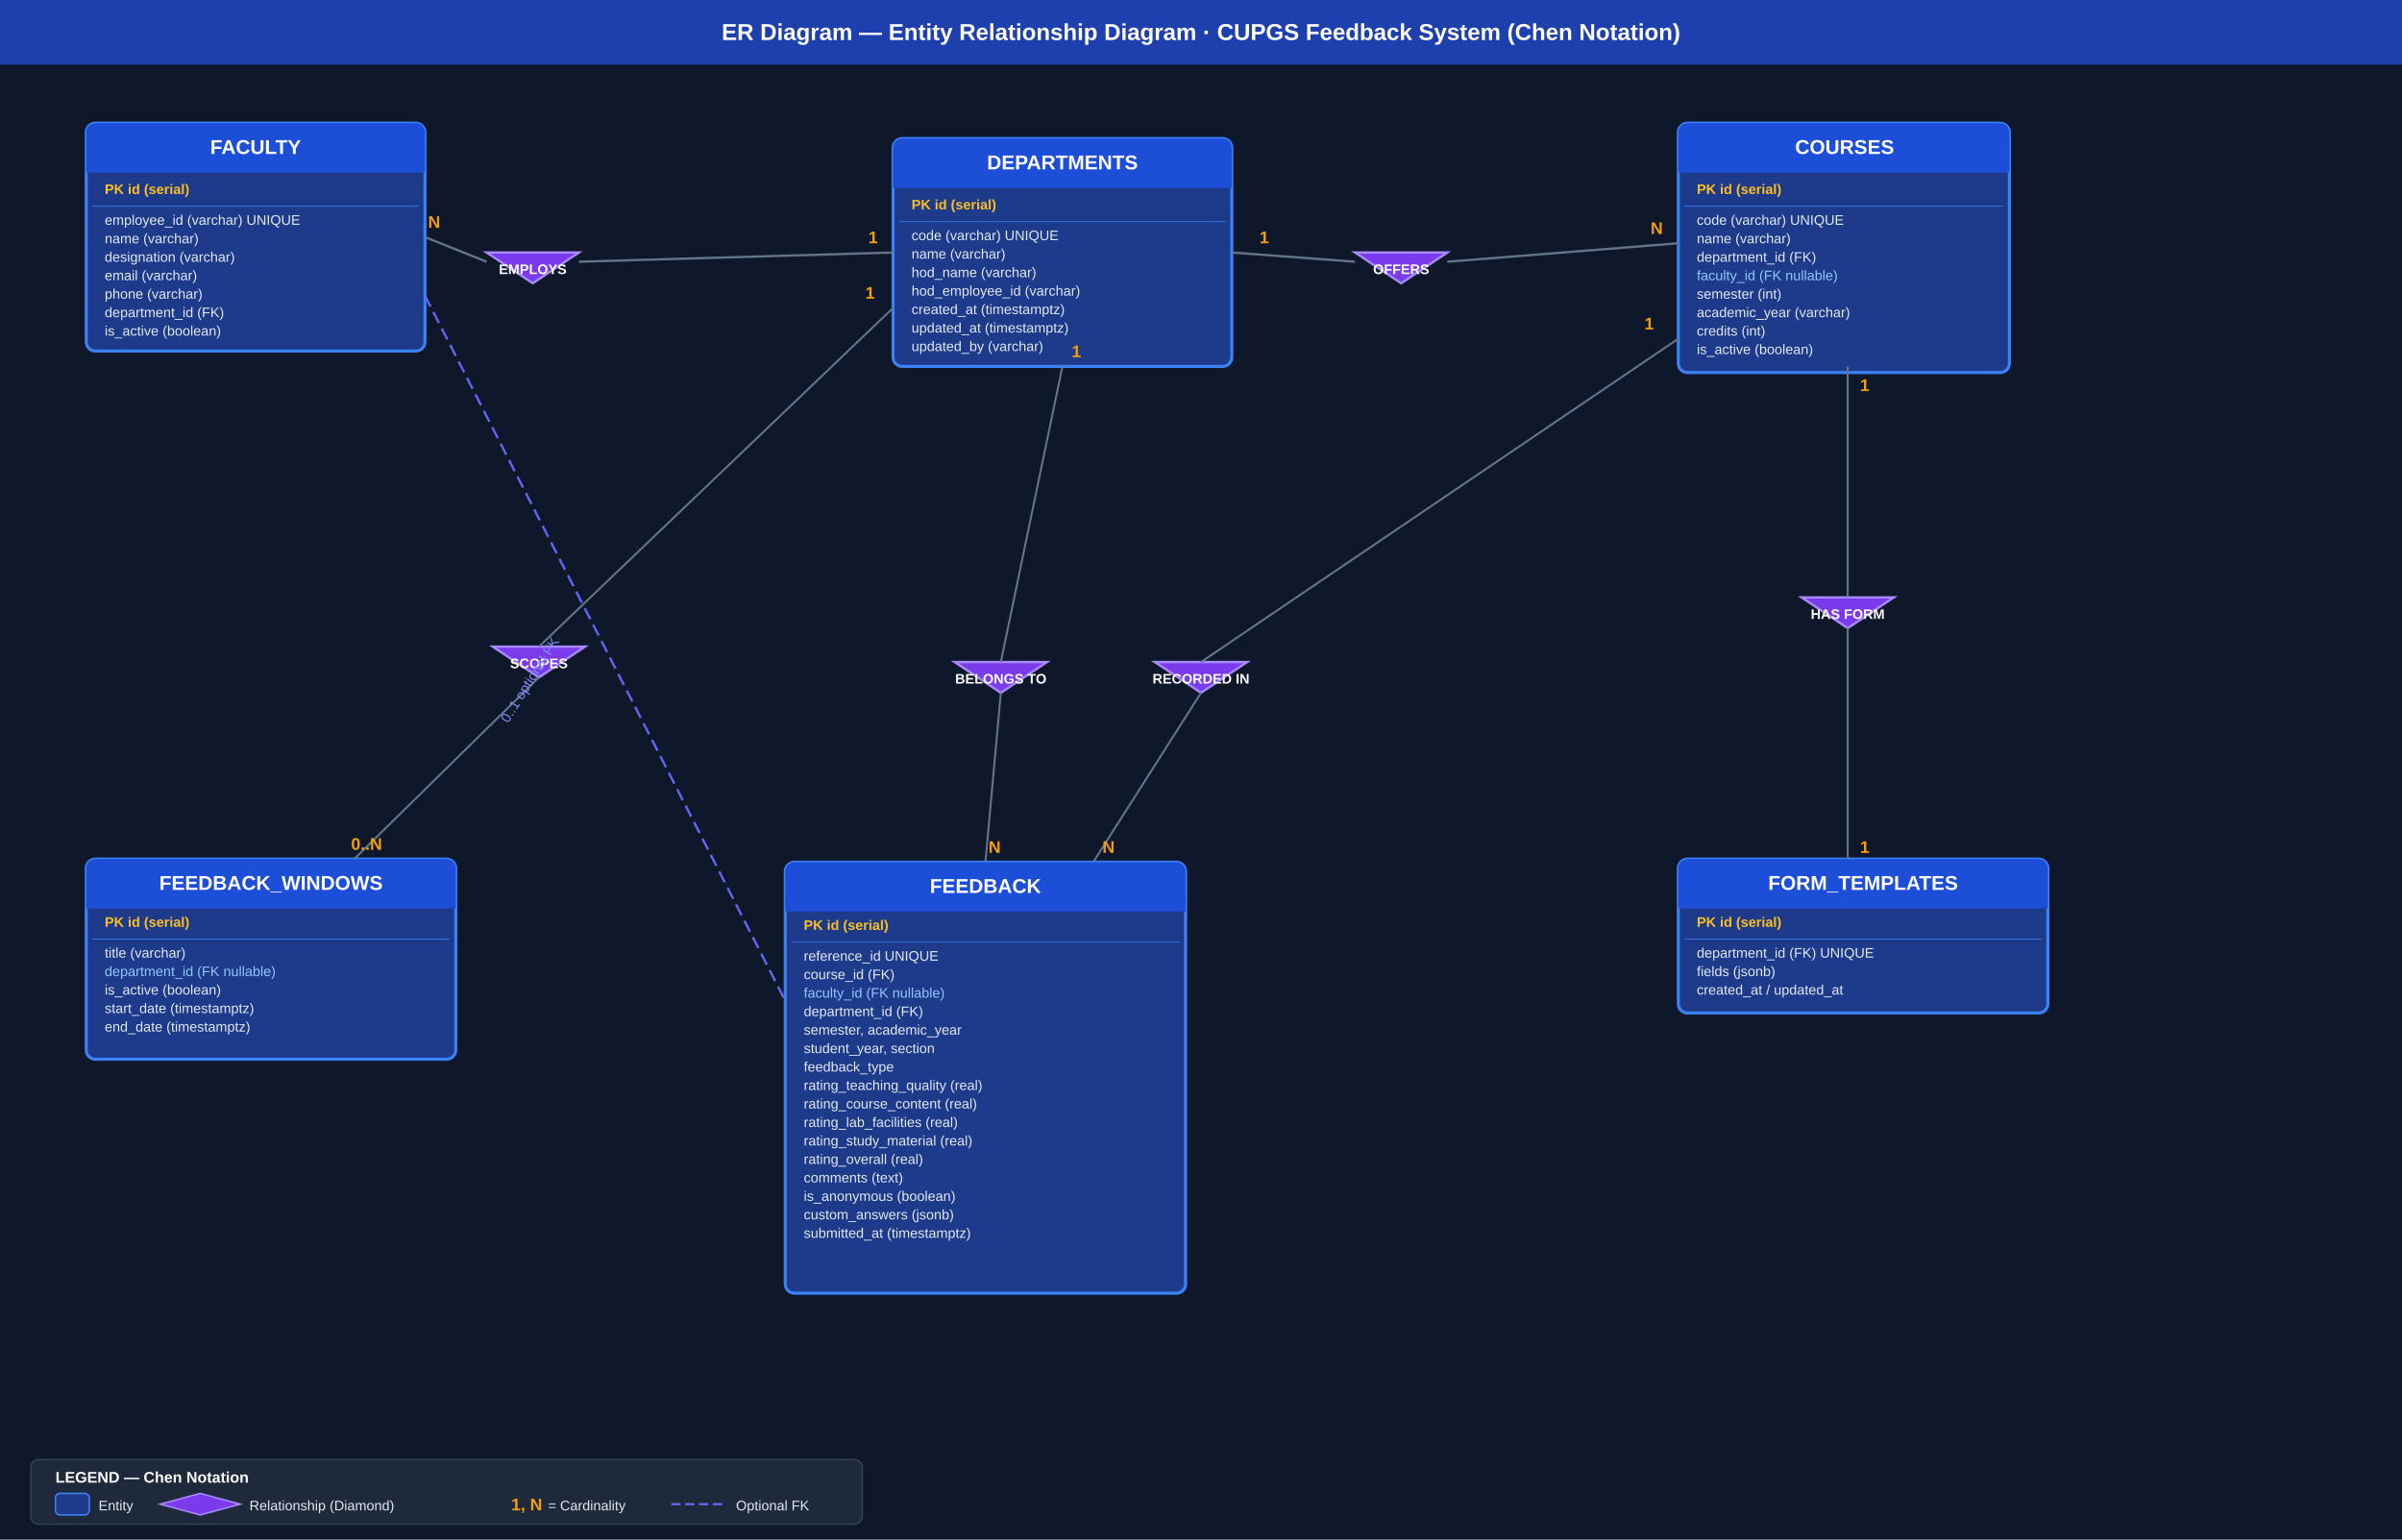
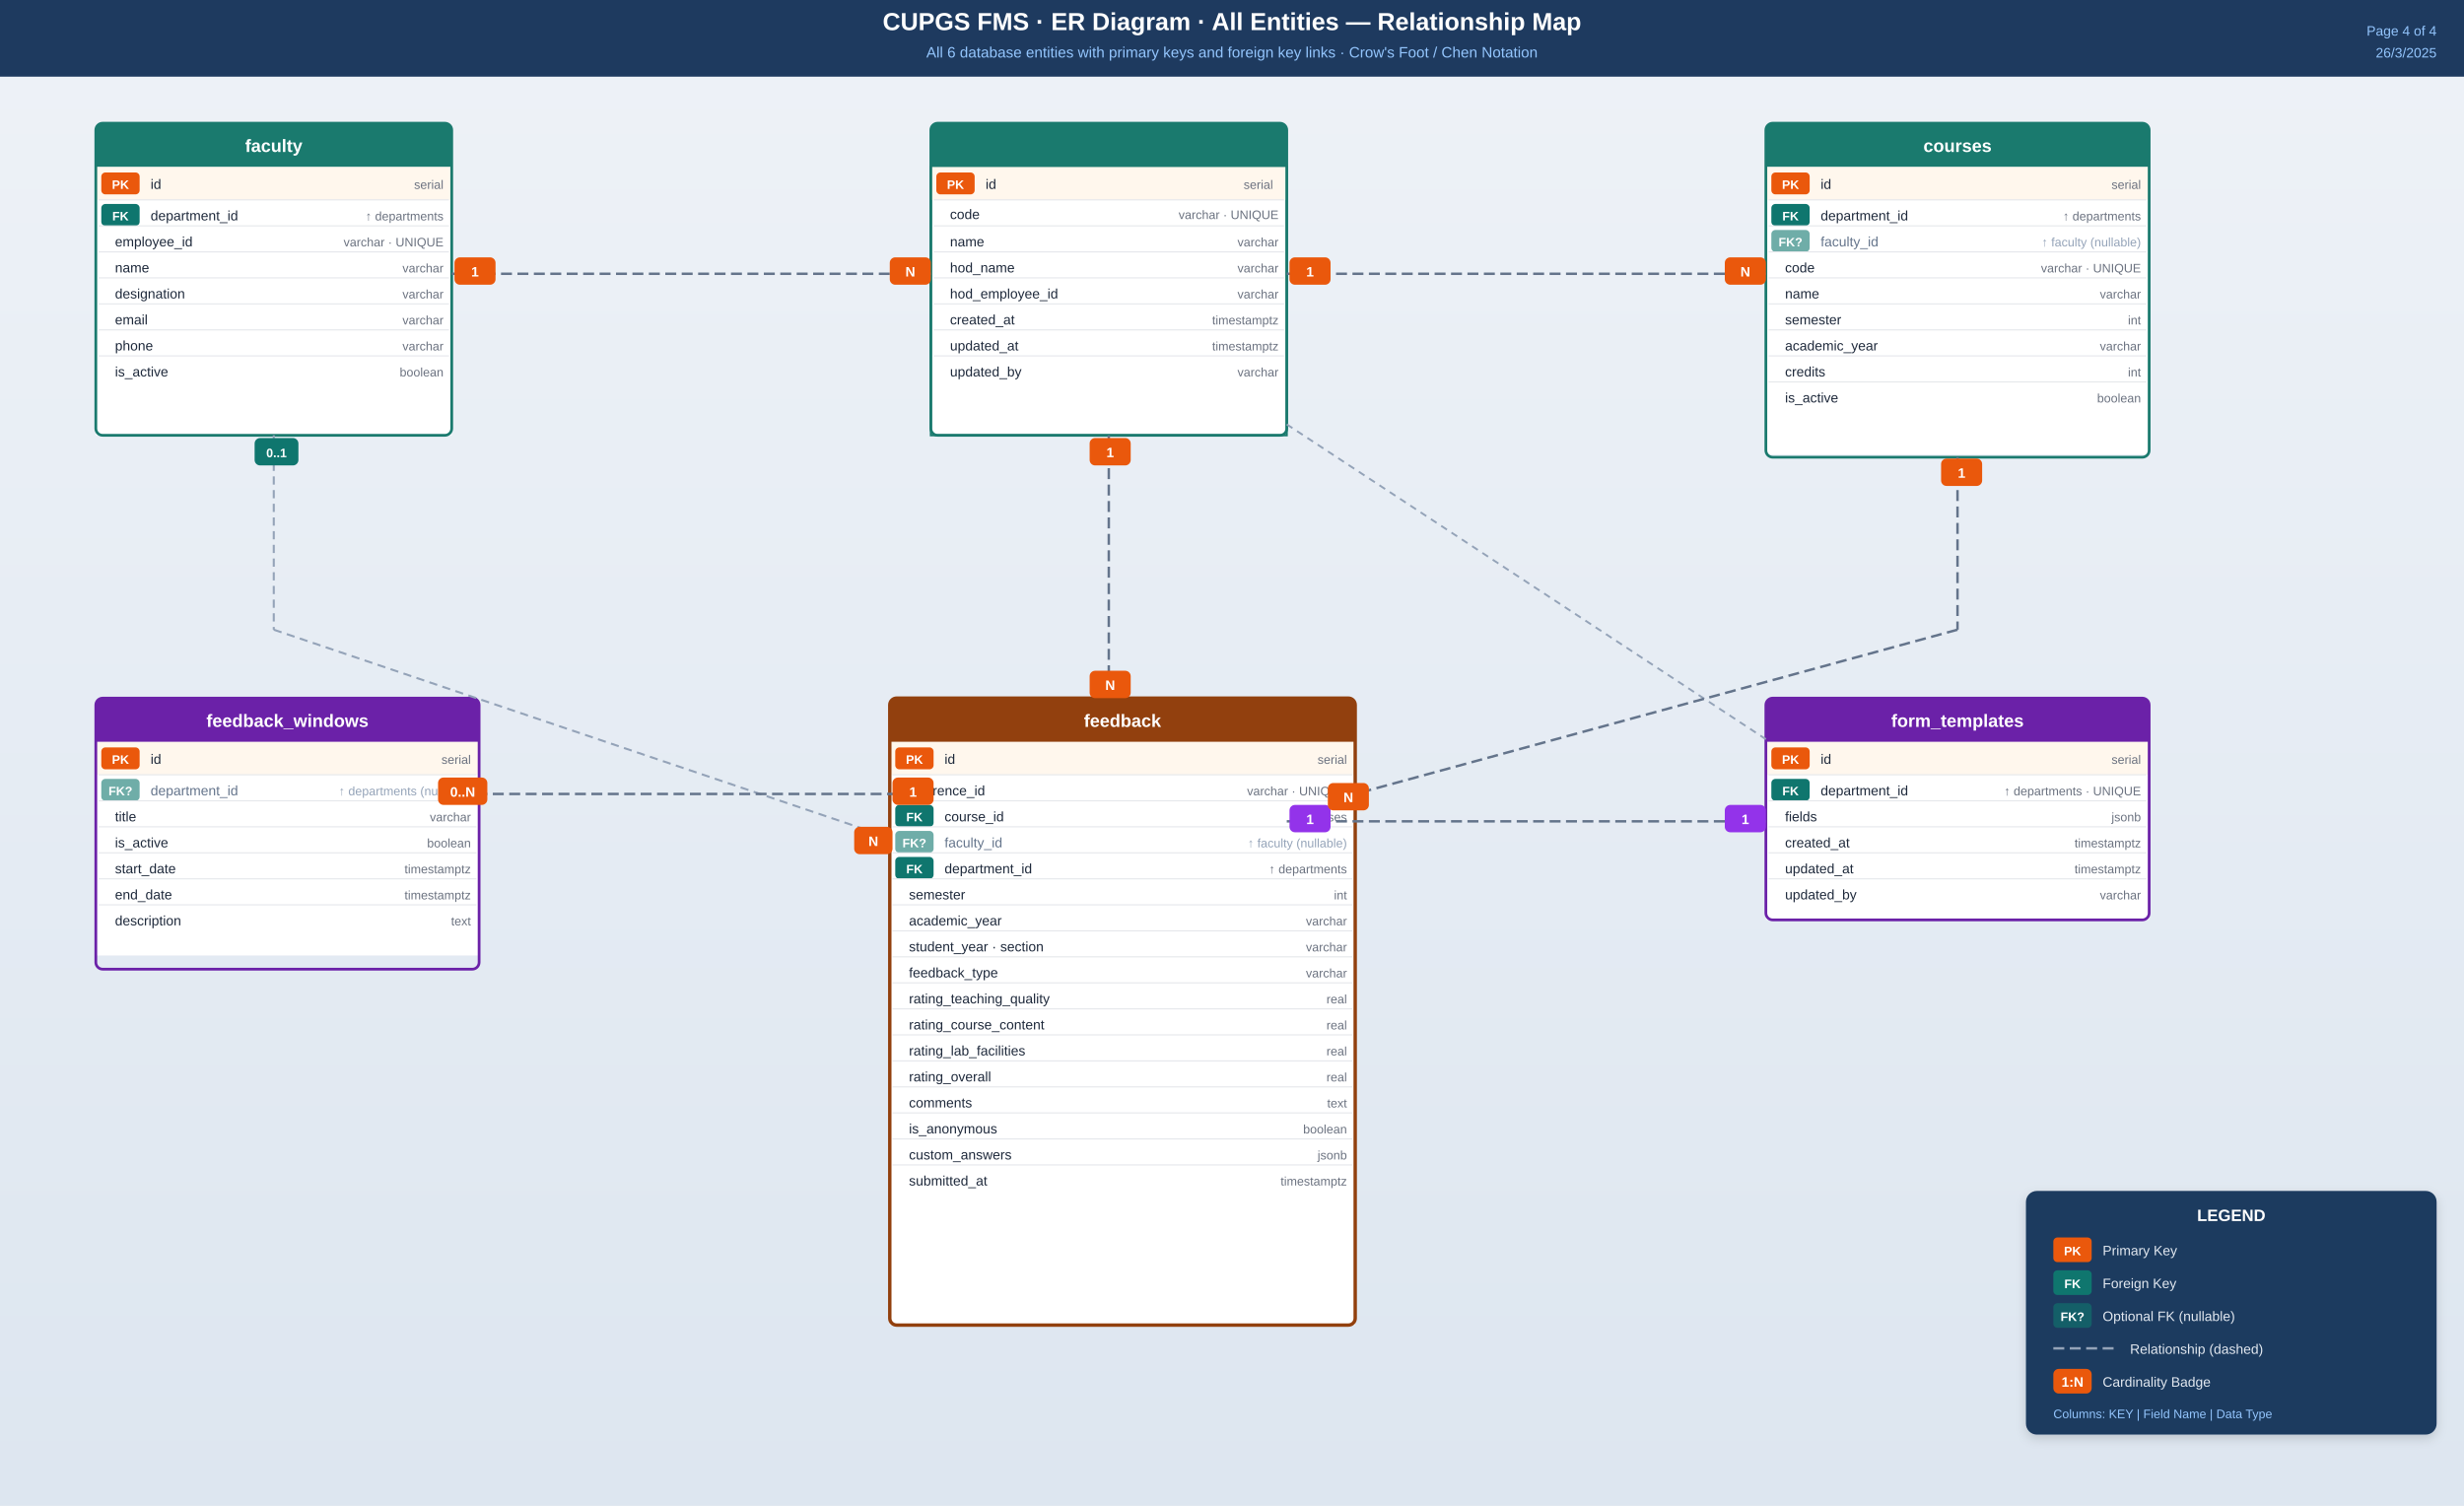
- <svg xmlns="http://www.w3.org/2000/svg" width="1560" height="1000" viewBox="0 0 1560 1000" font-family="Arial,sans-serif">
-   <rect width="1560" height="1000" fill="#0f172a" />
-   <rect x="0" y="0" width="1560" height="42" fill="#1e40af" />
-   <text x="780" y="26" text-anchor="middle" font-size="15" font-weight="800" fill="white">ER Diagram — Entity Relationship Diagram · CUPGS Feedback System (Chen Notation)</text>
+ <svg xmlns="http://www.w3.org/2000/svg" width="1800" height="1100" viewBox="0 0 1800 1100" font-family="Arial,Helvetica,sans-serif">
  <defs>
-     <marker id="ae" markerWidth="10" markerHeight="8" refX="10" refY="4" orient="auto">
-       <polygon points="0 0,10 4,0 8" fill="#64748b" />
+     <linearGradient id="bg3" x1="0" y1="0" x2="0" y2="1">
+       <stop offset="0%" stop-color="#eef2f7" />
+       <stop offset="100%" stop-color="#dde6f0" />
+     </linearGradient>
+     <marker id="rel" markerWidth="10" markerHeight="8" refX="0" refY="4" orient="auto">
+       <line x1="0" y1="4" x2="10" y2="0" stroke="#64748b" stroke-width="1.2" />
+       <line x1="0" y1="4" x2="10" y2="8" stroke="#64748b" stroke-width="1.2" />
    </marker>
+     <filter id="sh3">
+       <feDropShadow dx="0" dy="3" stdDeviation="4" flood-color="#00000025" />
+     </filter>
  </defs>
-   <rect x="580" y="90" width="220" height="148" rx="6" fill="#1e3a8a" stroke="#3b82f6" stroke-width="2" />
-   <rect x="580" y="90" width="220" height="32" rx="6" fill="#1d4ed8" />
-   <rect x="580" y="116" width="220" height="6" fill="#1d4ed8" />
-   <text x="690" y="110" text-anchor="middle" font-size="13" font-weight="800" fill="white">DEPARTMENTS</text>
-   <text x="592" y="136" font-size="9" fill="#fbbf24" font-weight="700">PK  id (serial)</text>
-   <line x1="584" y1="144" x2="796" y2="144" stroke="#3b82f6" stroke-width="0.5" />
-   <text x="592" y="156" font-size="9" fill="#e2e8f0">code (varchar) UNIQUE</text>
-   <text x="592" y="168" font-size="9" fill="#e2e8f0">name (varchar)</text>
-   <text x="592" y="180" font-size="9" fill="#e2e8f0">hod_name (varchar)</text>
-   <text x="592" y="192" font-size="9" fill="#e2e8f0">hod_employee_id (varchar)</text>
-   <text x="592" y="204" font-size="9" fill="#e2e8f0">created_at (timestamptz)</text>
-   <text x="592" y="216" font-size="9" fill="#e2e8f0">updated_at (timestamptz)</text>
-   <text x="592" y="228" font-size="9" fill="#e2e8f0">updated_by (varchar)</text>
-   <rect x="1090" y="80" width="215" height="162" rx="6" fill="#1e3a8a" stroke="#3b82f6" stroke-width="2" />
-   <rect x="1090" y="80" width="215" height="32" rx="6" fill="#1d4ed8" />
-   <rect x="1090" y="106" width="215" height="6" fill="#1d4ed8" />
-   <text x="1198" y="100" text-anchor="middle" font-size="13" font-weight="800" fill="white">COURSES</text>
-   <text x="1102" y="126" font-size="9" fill="#fbbf24" font-weight="700">PK  id (serial)</text>
-   <line x1="1094" y1="134" x2="1301" y2="134" stroke="#3b82f6" stroke-width="0.5" />
-   <text x="1102" y="146" font-size="9" fill="#e2e8f0">code (varchar) UNIQUE</text>
-   <text x="1102" y="158" font-size="9" fill="#e2e8f0">name (varchar)</text>
-   <text x="1102" y="170" font-size="9" fill="#e2e8f0">department_id (FK)</text>
-   <text x="1102" y="182" font-size="9" fill="#93c5fd">faculty_id (FK nullable)</text>
-   <text x="1102" y="194" font-size="9" fill="#e2e8f0">semester (int)</text>
-   <text x="1102" y="206" font-size="9" fill="#e2e8f0">academic_year (varchar)</text>
-   <text x="1102" y="218" font-size="9" fill="#e2e8f0">credits (int)</text>
-   <text x="1102" y="230" font-size="9" fill="#e2e8f0">is_active (boolean)</text>
-   <rect x="56" y="80" width="220" height="148" rx="6" fill="#1e3a8a" stroke="#3b82f6" stroke-width="2" />
-   <rect x="56" y="80" width="220" height="32" rx="6" fill="#1d4ed8" />
-   <rect x="56" y="106" width="220" height="6" fill="#1d4ed8" />
-   <text x="166" y="100" text-anchor="middle" font-size="13" font-weight="800" fill="white">FACULTY</text>
-   <text x="68" y="126" font-size="9" fill="#fbbf24" font-weight="700">PK  id (serial)</text>
-   <line x1="60" y1="134" x2="272" y2="134" stroke="#3b82f6" stroke-width="0.5" />
-   <text x="68" y="146" font-size="9" fill="#e2e8f0">employee_id (varchar) UNIQUE</text>
-   <text x="68" y="158" font-size="9" fill="#e2e8f0">name (varchar)</text>
-   <text x="68" y="170" font-size="9" fill="#e2e8f0">designation (varchar)</text>
-   <text x="68" y="182" font-size="9" fill="#e2e8f0">email (varchar)</text>
-   <text x="68" y="194" font-size="9" fill="#e2e8f0">phone (varchar)</text>
-   <text x="68" y="206" font-size="9" fill="#e2e8f0">department_id (FK)</text>
-   <text x="68" y="218" font-size="9" fill="#e2e8f0">is_active (boolean)</text>
-   <rect x="510" y="560" width="260" height="280" rx="6" fill="#1e3a8a" stroke="#3b82f6" stroke-width="2" />
-   <rect x="510" y="560" width="260" height="32" rx="6" fill="#1d4ed8" />
-   <rect x="510" y="586" width="260" height="6" fill="#1d4ed8" />
-   <text x="640" y="580" text-anchor="middle" font-size="13" font-weight="800" fill="white">FEEDBACK</text>
-   <text x="522" y="604" font-size="9" fill="#fbbf24" font-weight="700">PK  id (serial)</text>
-   <line x1="514" y1="612" x2="766" y2="612" stroke="#3b82f6" stroke-width="0.5" />
-   <text x="522" y="624" font-size="9" fill="#e2e8f0">reference_id UNIQUE</text>
-   <text x="522" y="636" font-size="9" fill="#e2e8f0">course_id (FK)</text>
-   <text x="522" y="648" font-size="9" fill="#93c5fd">faculty_id (FK nullable)</text>
-   <text x="522" y="660" font-size="9" fill="#e2e8f0">department_id (FK)</text>
-   <text x="522" y="672" font-size="9" fill="#e2e8f0">semester, academic_year</text>
-   <text x="522" y="684" font-size="9" fill="#e2e8f0">student_year, section</text>
-   <text x="522" y="696" font-size="9" fill="#e2e8f0">feedback_type</text>
-   <text x="522" y="708" font-size="9" fill="#e2e8f0">rating_teaching_quality (real)</text>
-   <text x="522" y="720" font-size="9" fill="#e2e8f0">rating_course_content (real)</text>
-   <text x="522" y="732" font-size="9" fill="#e2e8f0">rating_lab_facilities (real)</text>
-   <text x="522" y="744" font-size="9" fill="#e2e8f0">rating_study_material (real)</text>
-   <text x="522" y="756" font-size="9" fill="#e2e8f0">rating_overall (real)</text>
-   <text x="522" y="768" font-size="9" fill="#e2e8f0">comments (text)</text>
-   <text x="522" y="780" font-size="9" fill="#e2e8f0">is_anonymous (boolean)</text>
-   <text x="522" y="792" font-size="9" fill="#e2e8f0">custom_answers (jsonb)</text>
-   <text x="522" y="804" font-size="9" fill="#e2e8f0">submitted_at (timestamptz)</text>
-   <rect x="1090" y="558" width="240" height="100" rx="6" fill="#1e3a8a" stroke="#3b82f6" stroke-width="2" />
-   <rect x="1090" y="558" width="240" height="32" rx="6" fill="#1d4ed8" />
-   <rect x="1090" y="584" width="240" height="6" fill="#1d4ed8" />
-   <text x="1210" y="578" text-anchor="middle" font-size="13" font-weight="800" fill="white">FORM_TEMPLATES</text>
-   <text x="1102" y="602" font-size="9" fill="#fbbf24" font-weight="700">PK  id (serial)</text>
-   <line x1="1094" y1="610" x2="1326" y2="610" stroke="#3b82f6" stroke-width="0.5" />
-   <text x="1102" y="622" font-size="9" fill="#e2e8f0">department_id (FK) UNIQUE</text>
-   <text x="1102" y="634" font-size="9" fill="#e2e8f0">fields (jsonb)</text>
-   <text x="1102" y="646" font-size="9" fill="#e2e8f0">created_at / updated_at</text>
-   <rect x="56" y="558" width="240" height="130" rx="6" fill="#1e3a8a" stroke="#3b82f6" stroke-width="2" />
-   <rect x="56" y="558" width="240" height="32" rx="6" fill="#1d4ed8" />
-   <rect x="56" y="584" width="240" height="6" fill="#1d4ed8" />
-   <text x="176" y="578" text-anchor="middle" font-size="13" font-weight="800" fill="white">FEEDBACK_WINDOWS</text>
-   <text x="68" y="602" font-size="9" fill="#fbbf24" font-weight="700">PK  id (serial)</text>
-   <line x1="60" y1="610" x2="292" y2="610" stroke="#3b82f6" stroke-width="0.5" />
-   <text x="68" y="622" font-size="9" fill="#e2e8f0">title (varchar)</text>
-   <text x="68" y="634" font-size="9" fill="#93c5fd">department_id (FK nullable)</text>
-   <text x="68" y="646" font-size="9" fill="#e2e8f0">is_active (boolean)</text>
-   <text x="68" y="658" font-size="9" fill="#e2e8f0">start_date (timestamptz)</text>
-   <text x="68" y="670" font-size="9" fill="#e2e8f0">end_date (timestamptz)</text>
-   <polygon points="880,164 940,164 910,184 880,164" fill="#7c3aed" stroke="#a78bfa" stroke-width="1.5" />
-   <text x="910" y="178" text-anchor="middle" font-size="9" font-weight="700" fill="white">OFFERS</text>
-   <line x1="800" y1="164" x2="880" y2="170" stroke="#64748b" stroke-width="1.5" />
-   <line x1="940" y1="170" x2="1090" y2="158" stroke="#64748b" stroke-width="1.5" />
-   <text x="818" y="158" font-size="11" font-weight="800" fill="#f59e0b">1</text>
-   <text x="1072" y="152" font-size="11" font-weight="800" fill="#f59e0b">N</text>
-   <polygon points="316,164 376,164 346,184 316,164" fill="#7c3aed" stroke="#a78bfa" stroke-width="1.5" />
-   <text x="346" y="178" text-anchor="middle" font-size="9" font-weight="700" fill="white">EMPLOYS</text>
-   <line x1="580" y1="164" x2="376" y2="170" stroke="#64748b" stroke-width="1.5" />
-   <line x1="316" y1="170" x2="276" y2="154" stroke="#64748b" stroke-width="1.5" />
-   <text x="564" y="158" font-size="11" font-weight="800" fill="#f59e0b">1</text>
-   <text x="278" y="148" font-size="11" font-weight="800" fill="#f59e0b">N</text>
-   <polygon points="750,430 810,430 780,450 750,430" fill="#7c3aed" stroke="#a78bfa" stroke-width="1.5" />
-   <text x="780" y="444" text-anchor="middle" font-size="9" font-weight="700" fill="white">RECORDED IN</text>
-   <line x1="1090" y1="220" x2="780" y2="430" stroke="#64748b" stroke-width="1.3" />
-   <line x1="780" y1="450" x2="710" y2="560" stroke="#64748b" stroke-width="1.3" />
-   <text x="1068" y="214" font-size="11" font-weight="800" fill="#f59e0b">1</text>
-   <text x="716" y="554" font-size="11" font-weight="800" fill="#f59e0b">N</text>
-   <polygon points="1170,388 1230,388 1200,408 1170,388" fill="#7c3aed" stroke="#a78bfa" stroke-width="1.5" />
-   <text x="1200" y="402" text-anchor="middle" font-size="9" font-weight="700" fill="white">HAS FORM</text>
-   <line x1="1200" y1="238" x2="1200" y2="388" stroke="#64748b" stroke-width="1.3" />
-   <line x1="1200" y1="408" x2="1200" y2="558" stroke="#64748b" stroke-width="1.3" />
-   <text x="1208" y="254" font-size="11" font-weight="800" fill="#f59e0b">1</text>
-   <text x="1208" y="554" font-size="11" font-weight="800" fill="#f59e0b">1</text>
-   <polygon points="320,420 380,420 350,440 320,420" fill="#7c3aed" stroke="#a78bfa" stroke-width="1.5" />
-   <text x="350" y="434" text-anchor="middle" font-size="9" font-weight="700" fill="white">SCOPES</text>
-   <line x1="580" y1="200" x2="350" y2="420" stroke="#64748b" stroke-width="1.3" />
-   <line x1="350" y1="440" x2="230" y2="558" stroke="#64748b" stroke-width="1.3" />
-   <text x="562" y="194" font-size="11" font-weight="800" fill="#f59e0b">1</text>
-   <text x="228" y="552" font-size="11" font-weight="800" fill="#f59e0b">0..N</text>
-   <polygon points="620,430 680,430 650,450 620,430" fill="#7c3aed" stroke="#a78bfa" stroke-width="1.5" />
-   <text x="650" y="444" text-anchor="middle" font-size="9" font-weight="700" fill="white">BELONGS TO</text>
-   <line x1="690" y1="238" x2="650" y2="430" stroke="#64748b" stroke-width="1.3" />
-   <line x1="650" y1="450" x2="640" y2="560" stroke="#64748b" stroke-width="1.3" />
-   <text x="696" y="232" font-size="11" font-weight="800" fill="#f59e0b">1</text>
-   <text x="642" y="554" font-size="11" font-weight="800" fill="#f59e0b">N</text>
-   <line x1="276" y1="192" x2="510" y2="650" stroke="#6366f1" stroke-width="1.5" stroke-dasharray="8,4" />
-   <text x="330" y="470" font-size="9" fill="#818cf8" transform="rotate(-58, 330, 470)">0..1 optional FK</text>
-   <rect x="20" y="948" width="540" height="42" rx="5" fill="#1e293b" stroke="#334155" stroke-width="1" />
-   <text x="36" y="963" font-size="10" font-weight="800" fill="white">LEGEND — Chen Notation</text>
-   <rect x="36" y="970" width="22" height="14" rx="3" fill="#1e3a8a" stroke="#3b82f6" stroke-width="1" />
-   <text x="64" y="981" font-size="9" fill="#e2e8f0">Entity</text>
-   <polygon points="130,984 156,977 130,970 104,977" fill="#7c3aed" stroke="#a78bfa" stroke-width="1" />
-   <text x="162" y="981" font-size="9" fill="#e2e8f0">Relationship (Diamond)</text>
-   <text x="332" y="981" font-size="11" fill="#f59e0b" font-weight="700">1, N</text>
-   <text x="356" y="981" font-size="9" fill="#e2e8f0">= Cardinality</text>
-   <line x1="436" y1="977" x2="472" y2="977" stroke="#6366f1" stroke-width="1.5" stroke-dasharray="6,3" />
-   <text x="478" y="981" font-size="9" fill="#e2e8f0">Optional FK</text>
+   <rect width="1800" height="1100" fill="url(#bg3)" />
+   <rect x="0" y="0" width="1800" height="56" fill="#1e3a5f" />
+   <text x="900" y="22" text-anchor="middle" font-size="18" font-weight="800" fill="white">CUPGS FMS · ER Diagram · All Entities — Relationship Map</text>
+   <text x="900" y="42" text-anchor="middle" font-size="11" fill="#93c5fd">All 6 database entities with primary keys and foreign key links · Crow's Foot / Chen Notation</text>
+   <text x="1780" y="26" text-anchor="end" font-size="10" fill="#93c5fd">Page 4 of 4</text>
+   <text x="1780" y="42" text-anchor="end" font-size="10" fill="#93c5fd">26/3/2025</text>
+   <rect x="680" y="90" width="260" height="32" rx="5" fill="#1a7a6e" />
+   <rect x="680" y="116" width="260" height="8" fill="#1a7a6e" />
+   <text x="810" y="111" text-anchor="middle" font-size="13" font-weight="800" fill="white">departments</text>
+   <rect x="680" y="122" width="260" height="196" rx="0" fill="white" stroke="#1a7a6e" stroke-width="1.5" />
+   <rect x="680" y="90" width="260" height="32" rx="5" fill="#1a7a6e" />
+   <rect x="680" y="122" width="260" height="24" fill="#fff7ed" />
+   <rect x="684" y="126" width="28" height="16" rx="3" fill="#ea580c" />
+   <text x="698" y="138" text-anchor="middle" font-size="9" font-weight="800" fill="white">PK</text>
+   <text x="720" y="138" font-size="10" fill="#1e293b">id</text>
+   <text x="930" y="138" text-anchor="end" font-size="9" fill="#6b7280">serial</text>
+   <line x1="682" y1="146" x2="938" y2="146" stroke="#e5e7eb" stroke-width="0.8" />
+   <text x="694" y="160" font-size="10" fill="#1e293b">code</text>
+   <text x="934" y="160" text-anchor="end" font-size="9" fill="#6b7280">varchar · UNIQUE</text>
+   <line x1="682" y1="165" x2="938" y2="165" stroke="#e5e7eb" stroke-width="0.8" />
+   <text x="694" y="180" font-size="10" fill="#1e293b">name</text>
+   <text x="934" y="180" text-anchor="end" font-size="9" fill="#6b7280">varchar</text>
+   <line x1="682" y1="184" x2="938" y2="184" stroke="#e5e7eb" stroke-width="0.8" />
+   <text x="694" y="199" font-size="10" fill="#1e293b">hod_name</text>
+   <text x="934" y="199" text-anchor="end" font-size="9" fill="#6b7280">varchar</text>
+   <line x1="682" y1="203" x2="938" y2="203" stroke="#e5e7eb" stroke-width="0.8" />
+   <text x="694" y="218" font-size="10" fill="#1e293b">hod_employee_id</text>
+   <text x="934" y="218" text-anchor="end" font-size="9" fill="#6b7280">varchar</text>
+   <line x1="682" y1="222" x2="938" y2="222" stroke="#e5e7eb" stroke-width="0.8" />
+   <text x="694" y="237" font-size="10" fill="#1e293b">created_at</text>
+   <text x="934" y="237" text-anchor="end" font-size="9" fill="#6b7280">timestamptz</text>
+   <line x1="682" y1="241" x2="938" y2="241" stroke="#e5e7eb" stroke-width="0.8" />
+   <text x="694" y="256" font-size="10" fill="#1e293b">updated_at</text>
+   <text x="934" y="256" text-anchor="end" font-size="9" fill="#6b7280">timestamptz</text>
+   <line x1="682" y1="260" x2="938" y2="260" stroke="#e5e7eb" stroke-width="0.8" />
+   <text x="694" y="275" font-size="10" fill="#1e293b">updated_by</text>
+   <text x="934" y="275" text-anchor="end" font-size="9" fill="#6b7280">varchar</text>
+   <rect x="680" y="90" width="260" height="228" rx="5" fill="none" stroke="#1a7a6e" stroke-width="2" />
+   <rect x="70" y="90" width="260" height="32" rx="5" fill="#1a7a6e" />
+   <rect x="70" y="116" width="260" height="8" fill="#1a7a6e" />
+   <text x="200" y="111" text-anchor="middle" font-size="13" font-weight="800" fill="white">faculty</text>
+   <rect x="70" y="122" width="260" height="196" fill="white" />
+   <rect x="70" y="122" width="260" height="24" fill="#fff7ed" />
+   <rect x="74" y="126" width="28" height="16" rx="3" fill="#ea580c" />
+   <text x="88" y="138" text-anchor="middle" font-size="9" font-weight="800" fill="white">PK</text>
+   <text x="110" y="138" font-size="10" fill="#1e293b">id</text>
+   <text x="324" y="138" text-anchor="end" font-size="9" fill="#6b7280">serial</text>
+   <line x1="72" y1="146" x2="328" y2="146" stroke="#e5e7eb" stroke-width="0.8" />
+   <rect x="74" y="149" width="28" height="16" rx="3" fill="#0f766e" />
+   <text x="88" y="161" text-anchor="middle" font-size="9" font-weight="800" fill="white">FK</text>
+   <text x="110" y="161" font-size="10" fill="#1e293b">department_id</text>
+   <text x="324" y="161" text-anchor="end" font-size="9" fill="#6b7280">↑ departments</text>
+   <line x1="72" y1="165" x2="328" y2="165" stroke="#e5e7eb" stroke-width="0.8" />
+   <text x="84" y="180" font-size="10" fill="#1e293b">employee_id</text>
+   <text x="324" y="180" text-anchor="end" font-size="9" fill="#6b7280">varchar · UNIQUE</text>
+   <line x1="72" y1="184" x2="328" y2="184" stroke="#e5e7eb" stroke-width="0.8" />
+   <text x="84" y="199" font-size="10" fill="#1e293b">name</text>
+   <text x="324" y="199" text-anchor="end" font-size="9" fill="#6b7280">varchar</text>
+   <line x1="72" y1="203" x2="328" y2="203" stroke="#e5e7eb" stroke-width="0.8" />
+   <text x="84" y="218" font-size="10" fill="#1e293b">designation</text>
+   <text x="324" y="218" text-anchor="end" font-size="9" fill="#6b7280">varchar</text>
+   <line x1="72" y1="222" x2="328" y2="222" stroke="#e5e7eb" stroke-width="0.8" />
+   <text x="84" y="237" font-size="10" fill="#1e293b">email</text>
+   <text x="324" y="237" text-anchor="end" font-size="9" fill="#6b7280">varchar</text>
+   <line x1="72" y1="241" x2="328" y2="241" stroke="#e5e7eb" stroke-width="0.8" />
+   <text x="84" y="256" font-size="10" fill="#1e293b">phone</text>
+   <text x="324" y="256" text-anchor="end" font-size="9" fill="#6b7280">varchar</text>
+   <line x1="72" y1="260" x2="328" y2="260" stroke="#e5e7eb" stroke-width="0.8" />
+   <text x="84" y="275" font-size="10" fill="#1e293b">is_active</text>
+   <text x="324" y="275" text-anchor="end" font-size="9" fill="#6b7280">boolean</text>
+   <rect x="70" y="90" width="260" height="228" rx="5" fill="none" stroke="#1a7a6e" stroke-width="2" />
+   <rect x="1290" y="90" width="280" height="32" rx="5" fill="#1a7a6e" />
+   <rect x="1290" y="116" width="280" height="8" fill="#1a7a6e" />
+   <text x="1430" y="111" text-anchor="middle" font-size="13" font-weight="800" fill="white">courses</text>
+   <rect x="1290" y="122" width="280" height="210" fill="white" />
+   <rect x="1290" y="122" width="280" height="24" fill="#fff7ed" />
+   <rect x="1294" y="126" width="28" height="16" rx="3" fill="#ea580c" />
+   <text x="1308" y="138" text-anchor="middle" font-size="9" font-weight="800" fill="white">PK</text>
+   <text x="1330" y="138" font-size="10" fill="#1e293b">id</text>
+   <text x="1564" y="138" text-anchor="end" font-size="9" fill="#6b7280">serial</text>
+   <line x1="1292" y1="146" x2="1568" y2="146" stroke="#e5e7eb" stroke-width="0.8" />
+   <rect x="1294" y="149" width="28" height="16" rx="3" fill="#0f766e" />
+   <text x="1308" y="161" text-anchor="middle" font-size="9" font-weight="800" fill="white">FK</text>
+   <text x="1330" y="161" font-size="10" fill="#1e293b">department_id</text>
+   <text x="1564" y="161" text-anchor="end" font-size="9" fill="#6b7280">↑ departments</text>
+   <line x1="1292" y1="165" x2="1568" y2="165" stroke="#e5e7eb" stroke-width="0.8" />
+   <rect x="1294" y="168" width="28" height="16" rx="3" fill="#0f766e" opacity="0.6" />
+   <text x="1308" y="180" text-anchor="middle" font-size="9" font-weight="700" fill="white">FK?</text>
+   <text x="1330" y="180" font-size="10" fill="#64748b">faculty_id</text>
+   <text x="1564" y="180" text-anchor="end" font-size="9" fill="#94a3b8">↑ faculty (nullable)</text>
+   <line x1="1292" y1="184" x2="1568" y2="184" stroke="#e5e7eb" stroke-width="0.8" />
+   <text x="1304" y="199" font-size="10" fill="#1e293b">code</text>
+   <text x="1564" y="199" text-anchor="end" font-size="9" fill="#6b7280">varchar · UNIQUE</text>
+   <line x1="1292" y1="203" x2="1568" y2="203" stroke="#e5e7eb" stroke-width="0.8" />
+   <text x="1304" y="218" font-size="10" fill="#1e293b">name</text>
+   <text x="1564" y="218" text-anchor="end" font-size="9" fill="#6b7280">varchar</text>
+   <line x1="1292" y1="222" x2="1568" y2="222" stroke="#e5e7eb" stroke-width="0.8" />
+   <text x="1304" y="237" font-size="10" fill="#1e293b">semester</text>
+   <text x="1564" y="237" text-anchor="end" font-size="9" fill="#6b7280">int</text>
+   <line x1="1292" y1="241" x2="1568" y2="241" stroke="#e5e7eb" stroke-width="0.8" />
+   <text x="1304" y="256" font-size="10" fill="#1e293b">academic_year</text>
+   <text x="1564" y="256" text-anchor="end" font-size="9" fill="#6b7280">varchar</text>
+   <line x1="1292" y1="260" x2="1568" y2="260" stroke="#e5e7eb" stroke-width="0.8" />
+   <text x="1304" y="275" font-size="10" fill="#1e293b">credits</text>
+   <text x="1564" y="275" text-anchor="end" font-size="9" fill="#6b7280">int</text>
+   <line x1="1292" y1="279" x2="1568" y2="279" stroke="#e5e7eb" stroke-width="0.8" />
+   <text x="1304" y="294" font-size="10" fill="#1e293b">is_active</text>
+   <text x="1564" y="294" text-anchor="end" font-size="9" fill="#6b7280">boolean</text>
+   <rect x="1290" y="90" width="280" height="244" rx="5" fill="none" stroke="#1a7a6e" stroke-width="2" />
+   <rect x="650" y="510" width="340" height="32" rx="5" fill="#92400e" />
+   <rect x="650" y="536" width="340" height="8" fill="#92400e" />
+   <text x="820" y="531" text-anchor="middle" font-size="13" font-weight="800" fill="white">feedback</text>
+   <rect x="650" y="542" width="340" height="426" fill="white" />
+   <rect x="650" y="542" width="340" height="24" fill="#fff7ed" />
+   <rect x="654" y="546" width="28" height="16" rx="3" fill="#ea580c" />
+   <text x="668" y="558" text-anchor="middle" font-size="9" font-weight="800" fill="white">PK</text>
+   <text x="690" y="558" font-size="10" fill="#1e293b">id</text>
+   <text x="984" y="558" text-anchor="end" font-size="9" fill="#6b7280">serial</text>
+   <line x1="652" y1="566" x2="988" y2="566" stroke="#e5e7eb" stroke-width="0.8" />
+   <text x="664" y="581" font-size="10" fill="#1e293b">reference_id</text>
+   <text x="984" y="581" text-anchor="end" font-size="9" fill="#6b7280">varchar · UNIQUE</text>
+   <line x1="652" y1="585" x2="988" y2="585" stroke="#e5e7eb" stroke-width="0.8" />
+   <rect x="654" y="588" width="28" height="16" rx="3" fill="#0f766e" />
+   <text x="668" y="600" text-anchor="middle" font-size="9" font-weight="800" fill="white">FK</text>
+   <text x="690" y="600" font-size="10" fill="#1e293b">course_id</text>
+   <text x="984" y="600" text-anchor="end" font-size="9" fill="#6b7280">↑ courses</text>
+   <line x1="652" y1="604" x2="988" y2="604" stroke="#e5e7eb" stroke-width="0.8" />
+   <rect x="654" y="607" width="28" height="16" rx="3" fill="#0f766e" opacity="0.6" />
+   <text x="668" y="619" text-anchor="middle" font-size="9" font-weight="700" fill="white">FK?</text>
+   <text x="690" y="619" font-size="10" fill="#64748b">faculty_id</text>
+   <text x="984" y="619" text-anchor="end" font-size="9" fill="#94a3b8">↑ faculty (nullable)</text>
+   <line x1="652" y1="623" x2="988" y2="623" stroke="#e5e7eb" stroke-width="0.8" />
+   <rect x="654" y="626" width="28" height="16" rx="3" fill="#0f766e" />
+   <text x="668" y="638" text-anchor="middle" font-size="9" font-weight="800" fill="white">FK</text>
+   <text x="690" y="638" font-size="10" fill="#1e293b">department_id</text>
+   <text x="984" y="638" text-anchor="end" font-size="9" fill="#6b7280">↑ departments</text>
+   <line x1="652" y1="642" x2="988" y2="642" stroke="#e5e7eb" stroke-width="0.8" />
+   <text x="664" y="657" font-size="10" fill="#1e293b">semester</text>
+   <text x="984" y="657" text-anchor="end" font-size="9" fill="#6b7280">int</text>
+   <line x1="652" y1="661" x2="988" y2="661" stroke="#e5e7eb" stroke-width="0.8" />
+   <text x="664" y="676" font-size="10" fill="#1e293b">academic_year</text>
+   <text x="984" y="676" text-anchor="end" font-size="9" fill="#6b7280">varchar</text>
+   <line x1="652" y1="680" x2="988" y2="680" stroke="#e5e7eb" stroke-width="0.8" />
+   <text x="664" y="695" font-size="10" fill="#1e293b">student_year · section</text>
+   <text x="984" y="695" text-anchor="end" font-size="9" fill="#6b7280">varchar</text>
+   <line x1="652" y1="699" x2="988" y2="699" stroke="#e5e7eb" stroke-width="0.8" />
+   <text x="664" y="714" font-size="10" fill="#1e293b">feedback_type</text>
+   <text x="984" y="714" text-anchor="end" font-size="9" fill="#6b7280">varchar</text>
+   <line x1="652" y1="718" x2="988" y2="718" stroke="#e5e7eb" stroke-width="0.8" />
+   <text x="664" y="733" font-size="10" fill="#1e293b">rating_teaching_quality</text>
+   <text x="984" y="733" text-anchor="end" font-size="9" fill="#6b7280">real</text>
+   <line x1="652" y1="737" x2="988" y2="737" stroke="#e5e7eb" stroke-width="0.8" />
+   <text x="664" y="752" font-size="10" fill="#1e293b">rating_course_content</text>
+   <text x="984" y="752" text-anchor="end" font-size="9" fill="#6b7280">real</text>
+   <line x1="652" y1="756" x2="988" y2="756" stroke="#e5e7eb" stroke-width="0.8" />
+   <text x="664" y="771" font-size="10" fill="#1e293b">rating_lab_facilities</text>
+   <text x="984" y="771" text-anchor="end" font-size="9" fill="#6b7280">real</text>
+   <line x1="652" y1="775" x2="988" y2="775" stroke="#e5e7eb" stroke-width="0.8" />
+   <text x="664" y="790" font-size="10" fill="#1e293b">rating_overall</text>
+   <text x="984" y="790" text-anchor="end" font-size="9" fill="#6b7280">real</text>
+   <line x1="652" y1="794" x2="988" y2="794" stroke="#e5e7eb" stroke-width="0.8" />
+   <text x="664" y="809" font-size="10" fill="#1e293b">comments</text>
+   <text x="984" y="809" text-anchor="end" font-size="9" fill="#6b7280">text</text>
+   <line x1="652" y1="813" x2="988" y2="813" stroke="#e5e7eb" stroke-width="0.8" />
+   <text x="664" y="828" font-size="10" fill="#1e293b">is_anonymous</text>
+   <text x="984" y="828" text-anchor="end" font-size="9" fill="#6b7280">boolean</text>
+   <line x1="652" y1="832" x2="988" y2="832" stroke="#e5e7eb" stroke-width="0.8" />
+   <text x="664" y="847" font-size="10" fill="#1e293b">custom_answers</text>
+   <text x="984" y="847" text-anchor="end" font-size="9" fill="#6b7280">jsonb</text>
+   <line x1="652" y1="851" x2="988" y2="851" stroke="#e5e7eb" stroke-width="0.8" />
+   <text x="664" y="866" font-size="10" fill="#1e293b">submitted_at</text>
+   <text x="984" y="866" text-anchor="end" font-size="9" fill="#6b7280">timestamptz</text>
+   <rect x="650" y="510" width="340" height="458" rx="5" fill="none" stroke="#92400e" stroke-width="2.5" />
+   <rect x="1290" y="510" width="280" height="32" rx="5" fill="#6b21a8" />
+   <rect x="1290" y="536" width="280" height="8" fill="#6b21a8" />
+   <text x="1430" y="531" text-anchor="middle" font-size="13" font-weight="800" fill="white">form_templates</text>
+   <rect x="1290" y="542" width="280" height="130" fill="white" />
+   <rect x="1290" y="542" width="280" height="24" fill="#fff7ed" />
+   <rect x="1294" y="546" width="28" height="16" rx="3" fill="#ea580c" />
+   <text x="1308" y="558" text-anchor="middle" font-size="9" font-weight="800" fill="white">PK</text>
+   <text x="1330" y="558" font-size="10" fill="#1e293b">id</text>
+   <text x="1564" y="558" text-anchor="end" font-size="9" fill="#6b7280">serial</text>
+   <line x1="1292" y1="566" x2="1568" y2="566" stroke="#e5e7eb" stroke-width="0.8" />
+   <rect x="1294" y="569" width="28" height="16" rx="3" fill="#0f766e" />
+   <text x="1308" y="581" text-anchor="middle" font-size="9" font-weight="800" fill="white">FK</text>
+   <text x="1330" y="581" font-size="10" fill="#1e293b">department_id</text>
+   <text x="1564" y="581" text-anchor="end" font-size="9" fill="#6b7280">↑ departments · UNIQUE</text>
+   <line x1="1292" y1="585" x2="1568" y2="585" stroke="#e5e7eb" stroke-width="0.8" />
+   <text x="1304" y="600" font-size="10" fill="#1e293b">fields</text>
+   <text x="1564" y="600" text-anchor="end" font-size="9" fill="#6b7280">jsonb</text>
+   <line x1="1292" y1="604" x2="1568" y2="604" stroke="#e5e7eb" stroke-width="0.8" />
+   <text x="1304" y="619" font-size="10" fill="#1e293b">created_at</text>
+   <text x="1564" y="619" text-anchor="end" font-size="9" fill="#6b7280">timestamptz</text>
+   <line x1="1292" y1="623" x2="1568" y2="623" stroke="#e5e7eb" stroke-width="0.8" />
+   <text x="1304" y="638" font-size="10" fill="#1e293b">updated_at</text>
+   <text x="1564" y="638" text-anchor="end" font-size="9" fill="#6b7280">timestamptz</text>
+   <line x1="1292" y1="642" x2="1568" y2="642" stroke="#e5e7eb" stroke-width="0.8" />
+   <text x="1304" y="657" font-size="10" fill="#1e293b">updated_by</text>
+   <text x="1564" y="657" text-anchor="end" font-size="9" fill="#6b7280">varchar</text>
+   <rect x="1290" y="510" width="280" height="162" rx="5" fill="none" stroke="#6b21a8" stroke-width="2" />
+   <rect x="70" y="510" width="280" height="32" rx="5" fill="#6b21a8" />
+   <rect x="70" y="536" width="280" height="8" fill="#6b21a8" />
+   <text x="210" y="531" text-anchor="middle" font-size="13" font-weight="800" fill="white">feedback_windows</text>
+   <rect x="70" y="542" width="280" height="156" fill="white" />
+   <rect x="70" y="542" width="280" height="24" fill="#fff7ed" />
+   <rect x="74" y="546" width="28" height="16" rx="3" fill="#ea580c" />
+   <text x="88" y="558" text-anchor="middle" font-size="9" font-weight="800" fill="white">PK</text>
+   <text x="110" y="558" font-size="10" fill="#1e293b">id</text>
+   <text x="344" y="558" text-anchor="end" font-size="9" fill="#6b7280">serial</text>
+   <line x1="72" y1="566" x2="348" y2="566" stroke="#e5e7eb" stroke-width="0.8" />
+   <rect x="74" y="569" width="28" height="16" rx="3" fill="#0f766e" opacity="0.6" />
+   <text x="88" y="581" text-anchor="middle" font-size="9" font-weight="700" fill="white">FK?</text>
+   <text x="110" y="581" font-size="10" fill="#64748b">department_id</text>
+   <text x="344" y="581" text-anchor="end" font-size="9" fill="#94a3b8">↑ departments (nullable)</text>
+   <line x1="72" y1="585" x2="348" y2="585" stroke="#e5e7eb" stroke-width="0.8" />
+   <text x="84" y="600" font-size="10" fill="#1e293b">title</text>
+   <text x="344" y="600" text-anchor="end" font-size="9" fill="#6b7280">varchar</text>
+   <line x1="72" y1="604" x2="348" y2="604" stroke="#e5e7eb" stroke-width="0.8" />
+   <text x="84" y="619" font-size="10" fill="#1e293b">is_active</text>
+   <text x="344" y="619" text-anchor="end" font-size="9" fill="#6b7280">boolean</text>
+   <line x1="72" y1="623" x2="348" y2="623" stroke="#e5e7eb" stroke-width="0.8" />
+   <text x="84" y="638" font-size="10" fill="#1e293b">start_date</text>
+   <text x="344" y="638" text-anchor="end" font-size="9" fill="#6b7280">timestamptz</text>
+   <line x1="72" y1="642" x2="348" y2="642" stroke="#e5e7eb" stroke-width="0.8" />
+   <text x="84" y="657" font-size="10" fill="#1e293b">end_date</text>
+   <text x="344" y="657" text-anchor="end" font-size="9" fill="#6b7280">timestamptz</text>
+   <line x1="72" y1="661" x2="348" y2="661" stroke="#e5e7eb" stroke-width="0.8" />
+   <text x="84" y="676" font-size="10" fill="#1e293b">description</text>
+   <text x="344" y="676" text-anchor="end" font-size="9" fill="#6b7280">text</text>
+   <rect x="70" y="510" width="280" height="198" rx="5" fill="none" stroke="#6b21a8" stroke-width="2" />
+   <line x1="330" y1="200" x2="680" y2="200" stroke="#64748b" stroke-width="1.8" stroke-dasharray="8,4" />
+   <rect x="332" y="188" width="30" height="20" rx="4" fill="#ea580c" />
+   <text x="347" y="202" text-anchor="middle" font-size="10" font-weight="800" fill="white">1</text>
+   <rect x="650" y="188" width="30" height="20" rx="4" fill="#ea580c" />
+   <text x="665" y="202" text-anchor="middle" font-size="10" font-weight="800" fill="white">N</text>
+   <line x1="940" y1="200" x2="1290" y2="200" stroke="#64748b" stroke-width="1.8" stroke-dasharray="8,4" />
+   <rect x="942" y="188" width="30" height="20" rx="4" fill="#ea580c" />
+   <text x="957" y="202" text-anchor="middle" font-size="10" font-weight="800" fill="white">1</text>
+   <rect x="1260" y="188" width="30" height="20" rx="4" fill="#ea580c" />
+   <text x="1275" y="202" text-anchor="middle" font-size="10" font-weight="800" fill="white">N</text>
+   <line x1="810" y1="318" x2="810" y2="510" stroke="#64748b" stroke-width="1.8" stroke-dasharray="8,4" />
+   <rect x="796" y="320" width="30" height="20" rx="4" fill="#ea580c" />
+   <text x="811" y="334" text-anchor="middle" font-size="10" font-weight="800" fill="white">1</text>
+   <rect x="796" y="490" width="30" height="20" rx="4" fill="#ea580c" />
+   <text x="811" y="504" text-anchor="middle" font-size="10" font-weight="800" fill="white">N</text>
+   <line x1="940" y1="600" x2="1290" y2="600" stroke="#64748b" stroke-width="1.8" stroke-dasharray="8,4" />
+   <rect x="942" y="588" width="30" height="20" rx="4" fill="#9333ea" />
+   <text x="957" y="602" text-anchor="middle" font-size="10" font-weight="800" fill="white">1</text>
+   <rect x="1260" y="588" width="30" height="20" rx="4" fill="#9333ea" />
+   <text x="1275" y="602" text-anchor="middle" font-size="10" font-weight="800" fill="white">1</text>
+   <line x1="940" y1="310" x2="1290" y2="540" stroke="#94a3b8" stroke-width="1.4" stroke-dasharray="5,4" />
+   <line x1="1430" y1="334" x2="1430" y2="460" stroke="#64748b" stroke-width="1.8" stroke-dasharray="8,4" />
+   <line x1="1430" y1="460" x2="990" y2="580" stroke="#64748b" stroke-width="1.8" stroke-dasharray="8,4" />
+   <rect x="1418" y="335" width="30" height="20" rx="4" fill="#ea580c" />
+   <text x="1433" y="349" text-anchor="middle" font-size="10" font-weight="800" fill="white">1</text>
+   <rect x="970" y="572" width="30" height="20" rx="4" fill="#ea580c" />
+   <text x="985" y="586" text-anchor="middle" font-size="10" font-weight="800" fill="white">N</text>
+   <line x1="200" y1="318" x2="200" y2="460" stroke="#94a3b8" stroke-width="1.5" stroke-dasharray="6,4" />
+   <line x1="200" y1="460" x2="650" y2="612" stroke="#94a3b8" stroke-width="1.5" stroke-dasharray="6,4" />
+   <rect x="186" y="320" width="32" height="20" rx="4" fill="#0f766e" />
+   <text x="202" y="334" text-anchor="middle" font-size="9" font-weight="800" fill="white">0..1</text>
+   <rect x="624" y="604" width="28" height="20" rx="4" fill="#ea580c" />
+   <text x="638" y="618" text-anchor="middle" font-size="10" font-weight="800" fill="white">N</text>
+   <line x1="680" y1="580" x2="350" y2="580" stroke="#64748b" stroke-width="1.8" stroke-dasharray="8,4" />
+   <rect x="652" y="568" width="30" height="20" rx="4" fill="#ea580c" />
+   <text x="667" y="582" text-anchor="middle" font-size="10" font-weight="800" fill="white">1</text>
+   <rect x="320" y="568" width="36" height="20" rx="4" fill="#ea580c" />
+   <text x="338" y="582" text-anchor="middle" font-size="10" font-weight="800" fill="white">0..N</text>
+   <rect x="1480" y="870" width="300" height="178" rx="8" fill="#1e3a5f" filter="url(#sh3)" />
+   <text x="1630" y="892" text-anchor="middle" font-size="12" font-weight="800" fill="white">LEGEND</text>
+   <rect x="1500" y="904" width="28" height="18" rx="3" fill="#ea580c" />
+   <text x="1514" y="917" text-anchor="middle" font-size="9" font-weight="800" fill="white">PK</text>
+   <text x="1536" y="917" font-size="10" fill="#e2e8f0">Primary Key</text>
+   <rect x="1500" y="928" width="28" height="18" rx="3" fill="#0f766e" />
+   <text x="1514" y="941" text-anchor="middle" font-size="9" font-weight="800" fill="white">FK</text>
+   <text x="1536" y="941" font-size="10" fill="#e2e8f0">Foreign Key</text>
+   <rect x="1500" y="952" width="28" height="18" rx="3" fill="#0f766e" opacity="0.6" />
+   <text x="1514" y="965" text-anchor="middle" font-size="9" font-weight="700" fill="white">FK?</text>
+   <text x="1536" y="965" font-size="10" fill="#e2e8f0">Optional FK (nullable)</text>
+   <line x1="1500" y1="985" x2="1548" y2="985" stroke="#94a3b8" stroke-width="1.8" stroke-dasharray="8,4" />
+   <text x="1556" y="989" font-size="10" fill="#e2e8f0">Relationship (dashed)</text>
+   <rect x="1500" y="1000" width="28" height="18" rx="4" fill="#ea580c" />
+   <text x="1514" y="1013" text-anchor="middle" font-size="10" font-weight="800" fill="white">1:N</text>
+   <text x="1536" y="1013" font-size="10" fill="#e2e8f0">Cardinality Badge</text>
+   <text x="1500" y="1036" font-size="9" fill="#93c5fd">Columns: KEY | Field Name | Data Type</text>
</svg>
